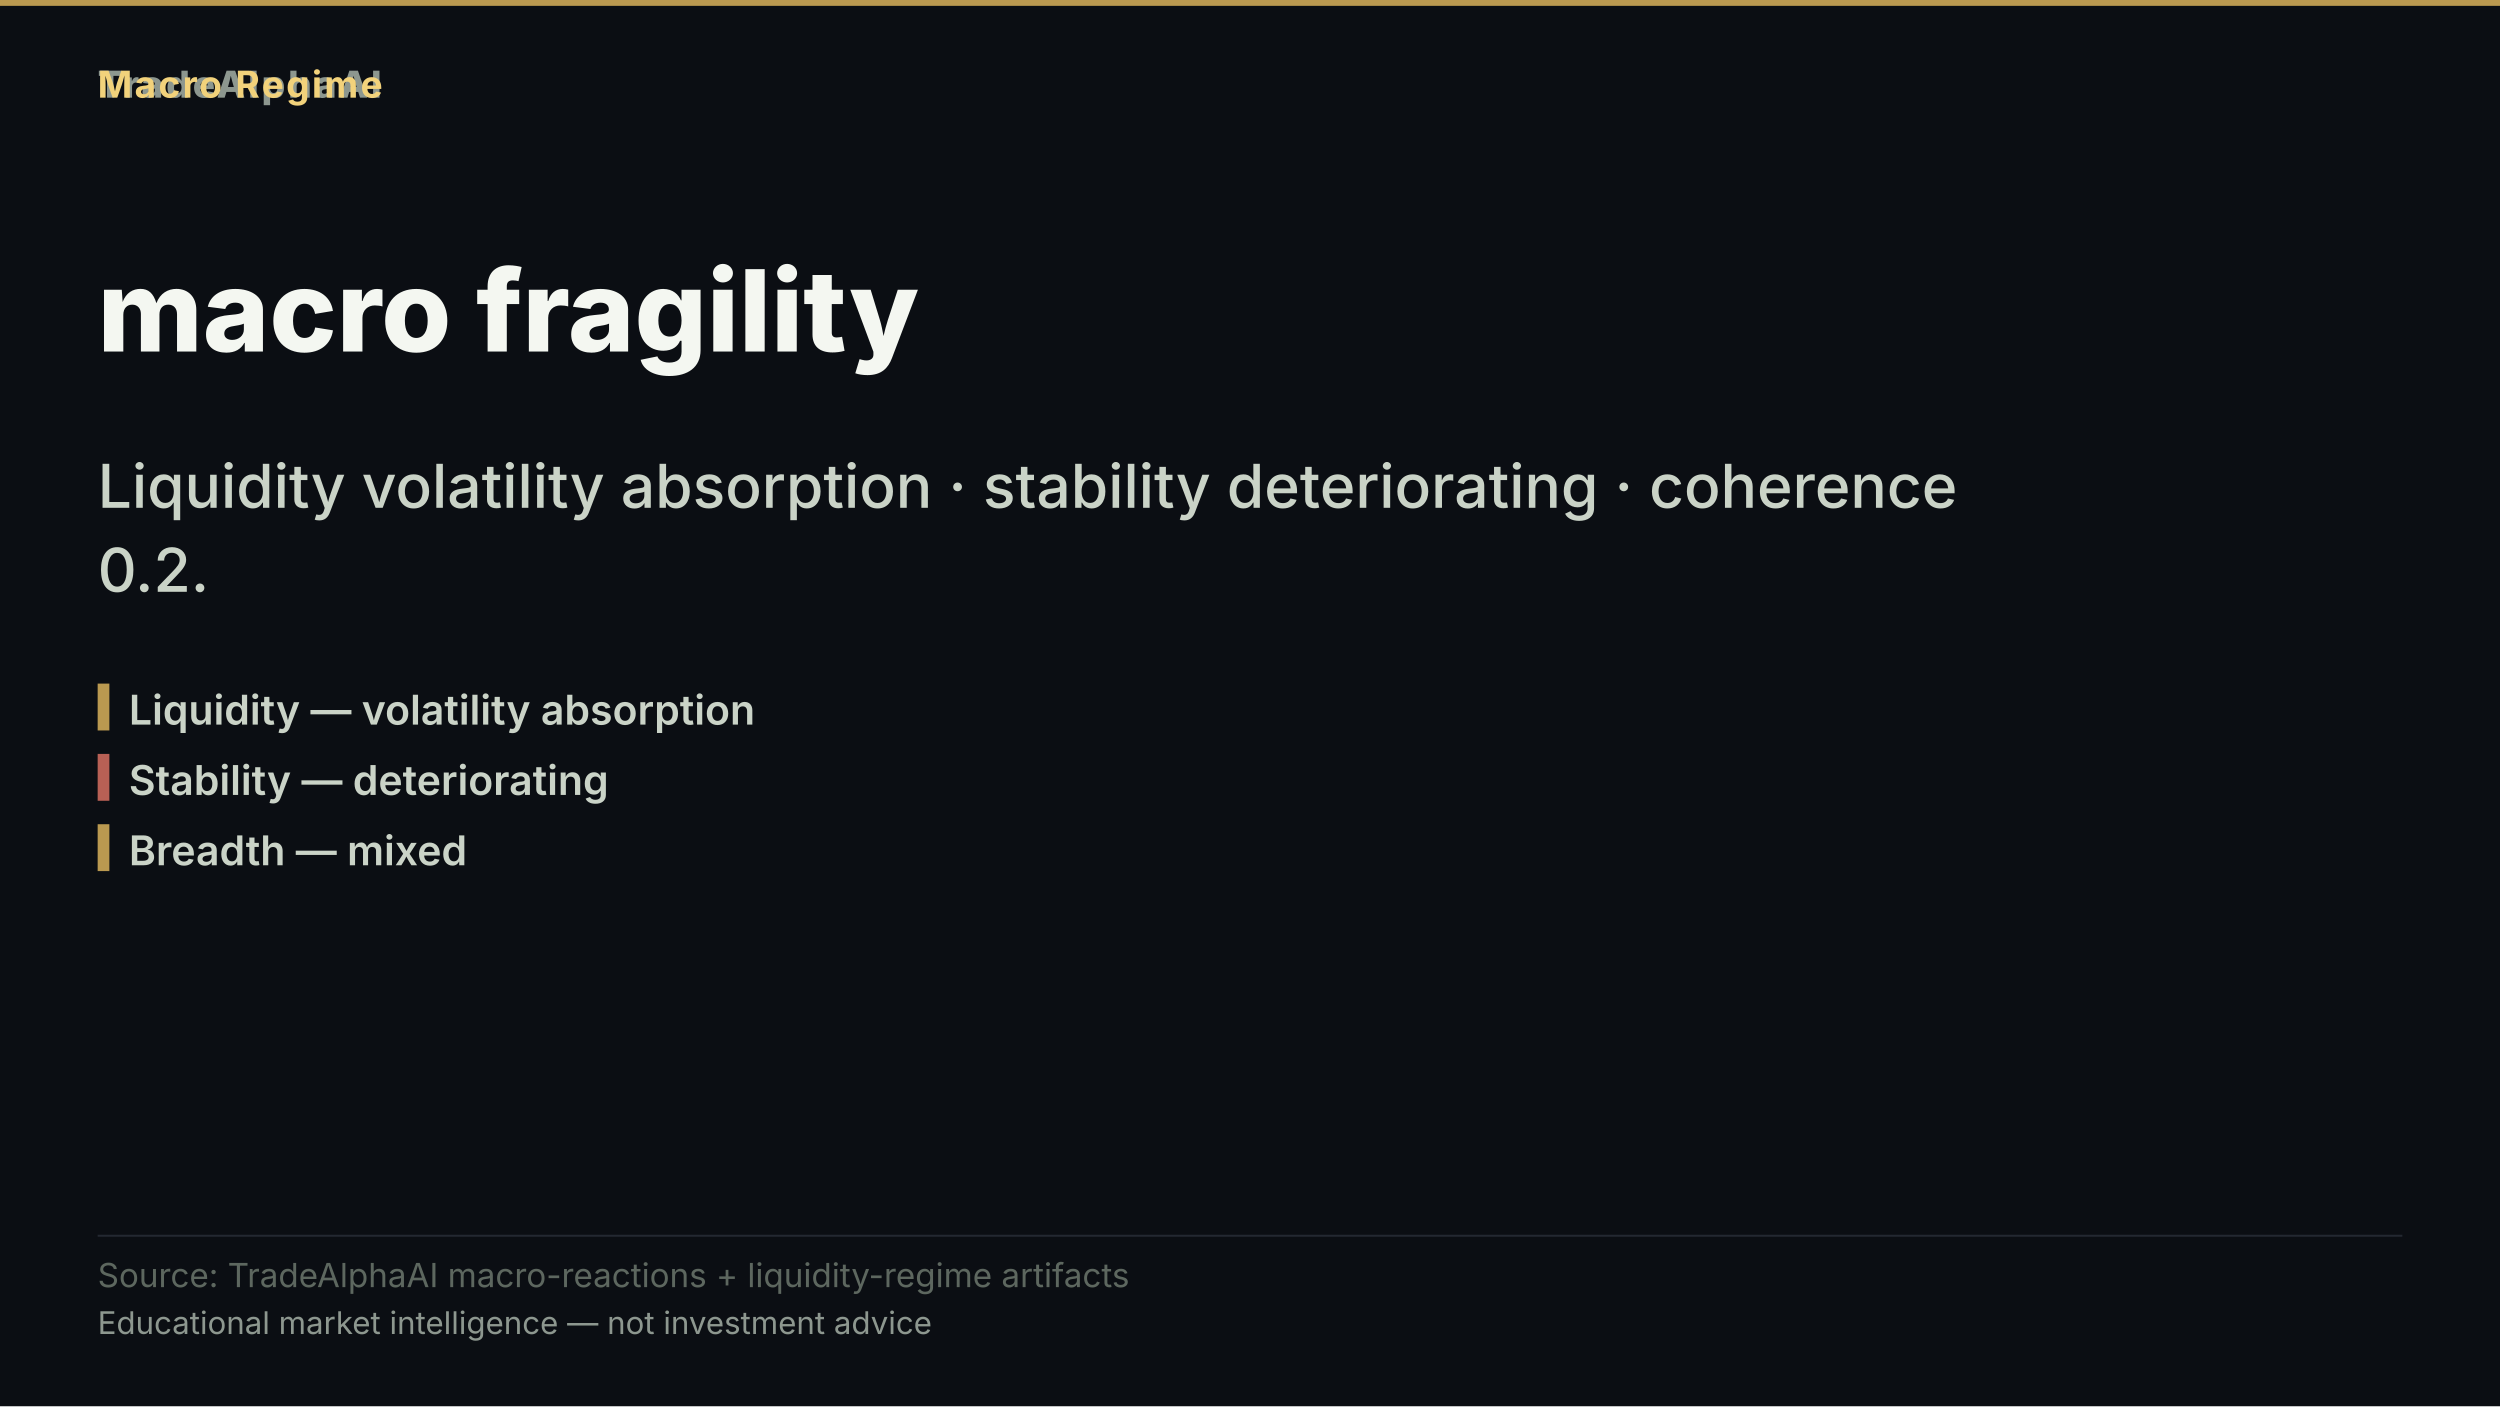
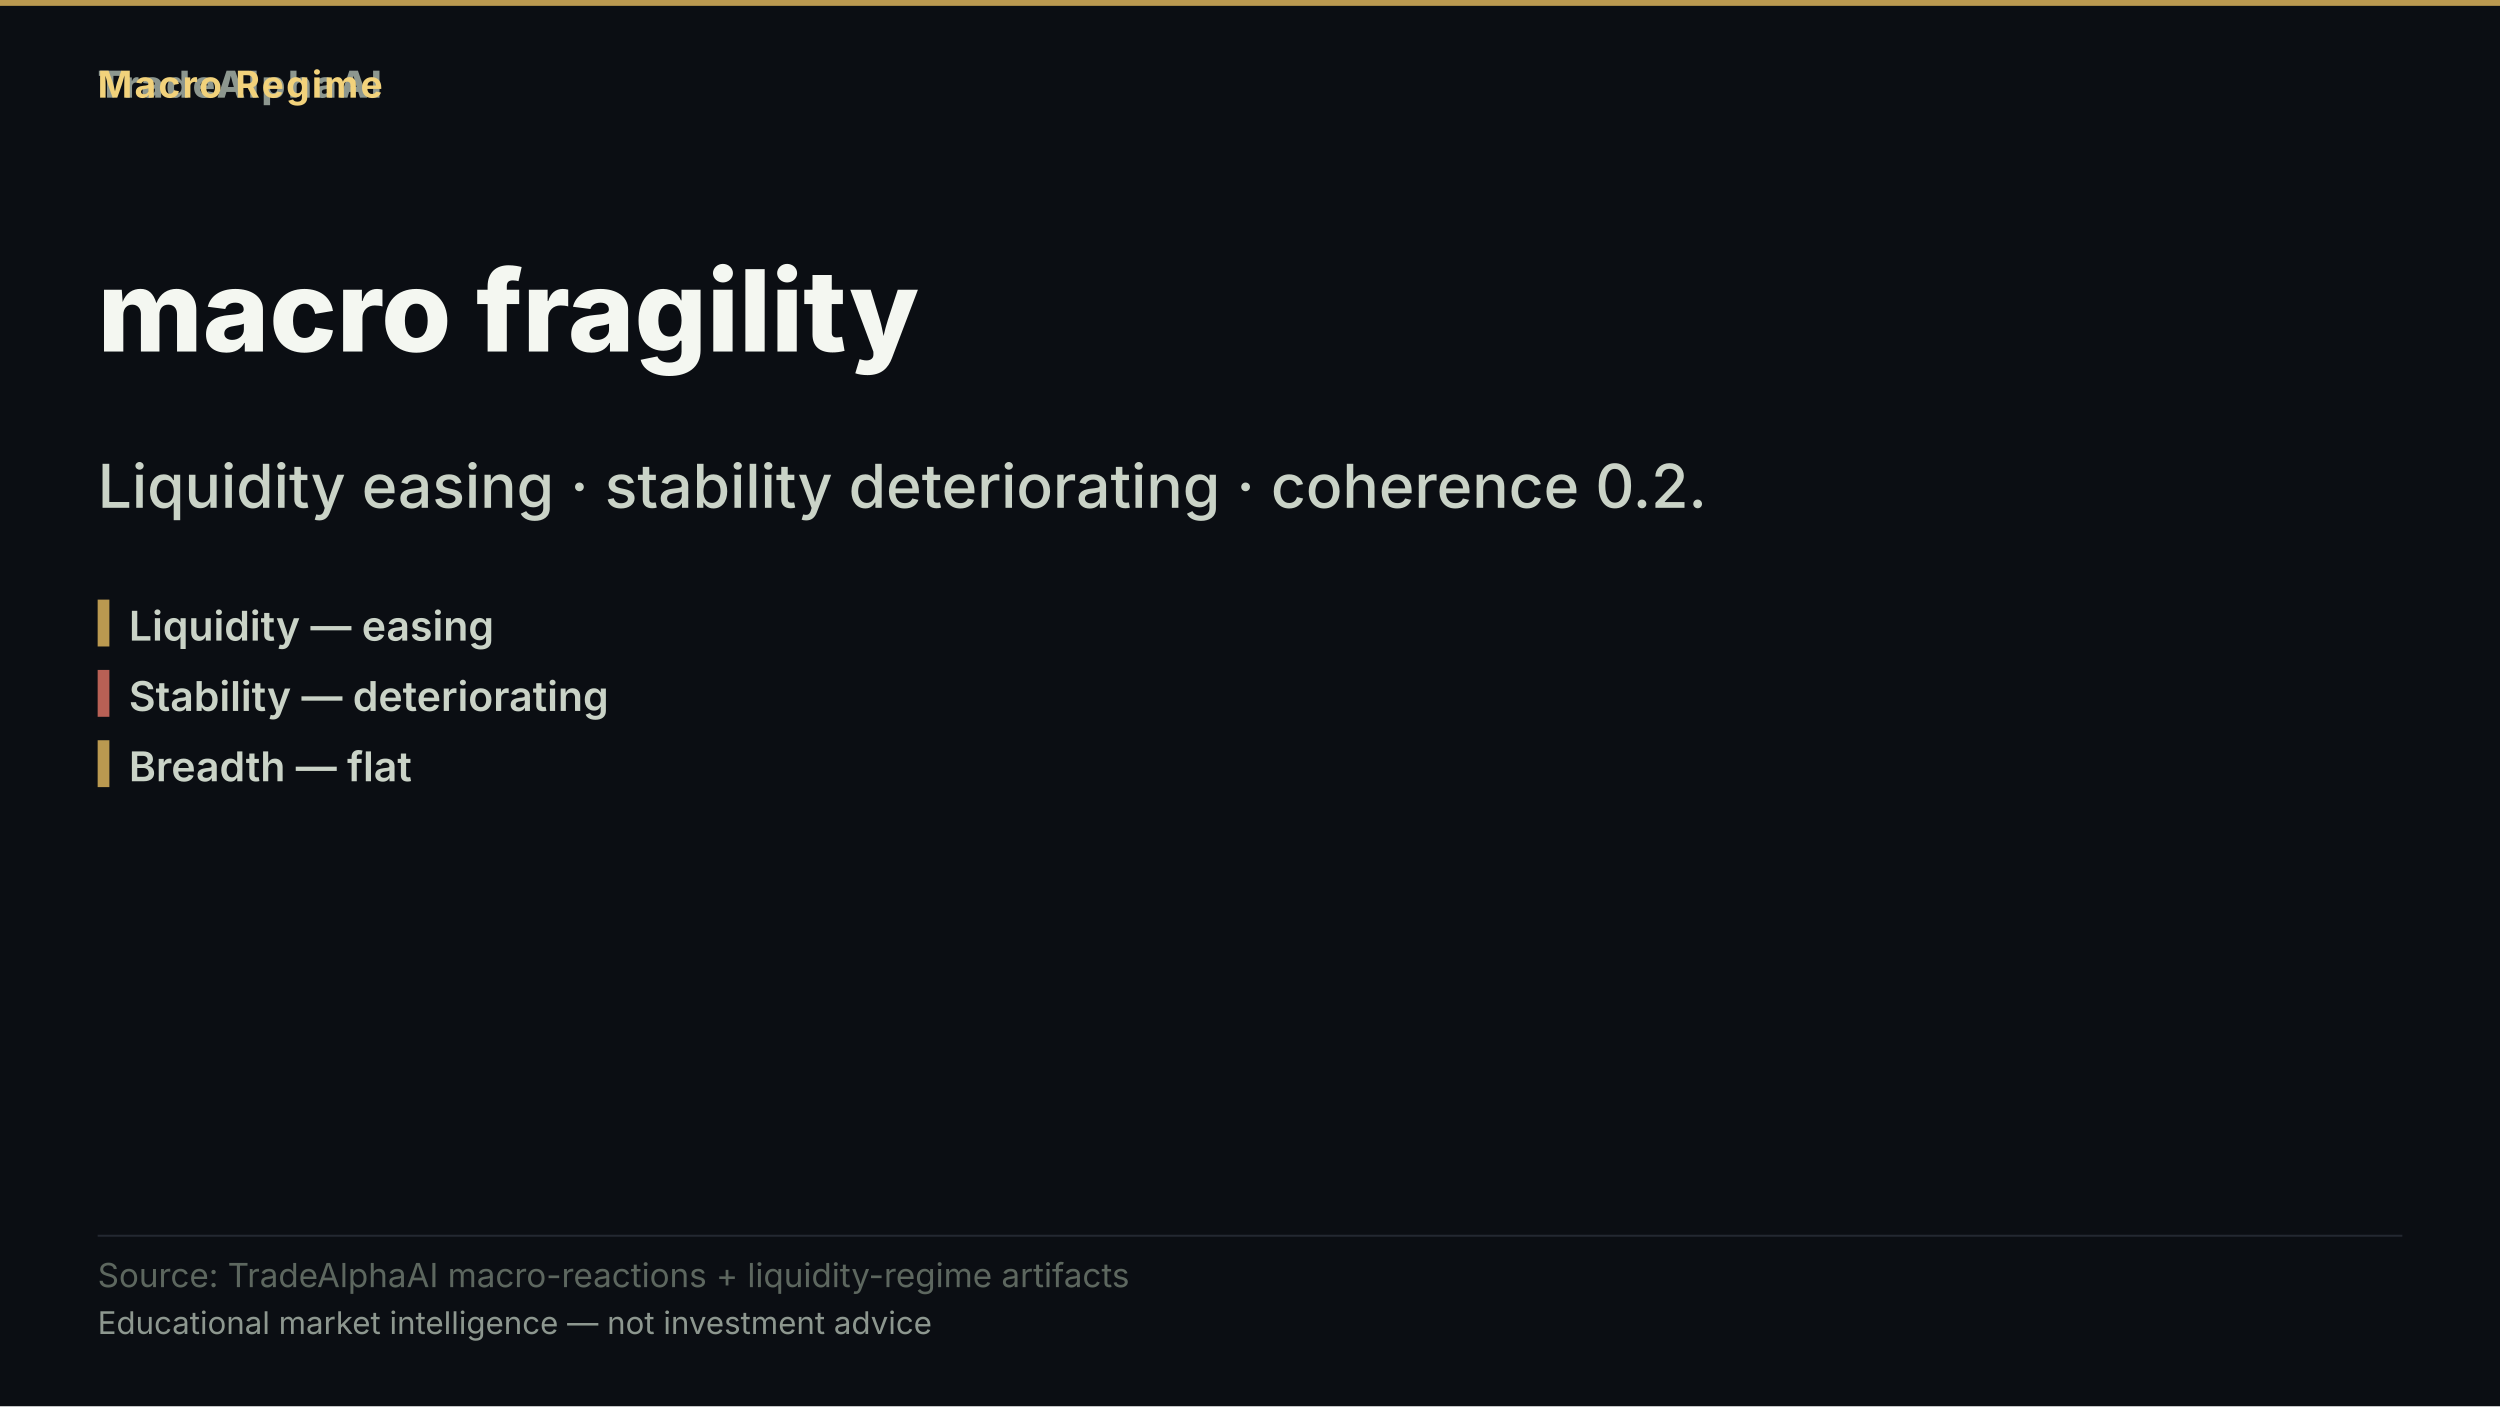
<svg xmlns="http://www.w3.org/2000/svg" width="1280" height="720" viewBox="0 0 1280 720" role="img" aria-label="macro fragility">
  <rect width="1280" height="720" fill="#0b0e13" />
  <rect x="0" y="0" width="1280" height="3" fill="#d8b15a" opacity="0.85" />
  <text x="50" y="50" font-family="'Inter','Segoe UI','Helvetica Neue',Arial,sans-serif" font-size="19" font-weight="800" letter-spacing="1.5" fill="#8d978f" text-anchor="start">TradeAlphaAI</text>
  <text x="50" y="50" font-family="'Inter','Segoe UI','Helvetica Neue',Arial,sans-serif" font-size="19" font-weight="700" letter-spacing="1.2" fill="#f2d27b" text-anchor="start">Macro Regime</text>
  <text x="50" y="180" font-family="'Inter','Segoe UI','Helvetica Neue',Arial,sans-serif" font-size="58" font-weight="800" fill="#f4f7f1" text-anchor="start">macro fragility</text>
-   <text x="50" y="260" font-family="'Inter','Segoe UI','Helvetica Neue',Arial,sans-serif" font-size="31" font-weight="500" fill="#cad3c7" text-anchor="start">Liquidity volatility absorption · stability deteriorating · coherence</text>
-   <text x="50" y="303" font-family="'Inter','Segoe UI','Helvetica Neue',Arial,sans-serif" font-size="31" font-weight="500" fill="#cad3c7" text-anchor="start">0.2.</text>
-   <rect x="50" y="350" width="6" height="24" fill="#d8b15a" opacity="0.85" />
-   <text x="66" y="371" font-family="'Inter','Segoe UI','Helvetica Neue',Arial,sans-serif" font-size="21" font-weight="600" fill="#cad3c7" text-anchor="start">Liquidity — volatility absorption</text>
-   <rect x="50" y="386" width="6" height="24" fill="#d66e60" opacity="0.85" />
-   <text x="66" y="407" font-family="'Inter','Segoe UI','Helvetica Neue',Arial,sans-serif" font-size="21" font-weight="600" fill="#cad3c7" text-anchor="start">Stability — deteriorating</text>
-   <rect x="50" y="422" width="6" height="24" fill="#d8b15a" opacity="0.85" />
-   <text x="66" y="443" font-family="'Inter','Segoe UI','Helvetica Neue',Arial,sans-serif" font-size="21" font-weight="600" fill="#cad3c7" text-anchor="start">Breadth — mixed</text>
+   <text x="50" y="260" font-family="'Inter','Segoe UI','Helvetica Neue',Arial,sans-serif" font-size="31" font-weight="500" fill="#cad3c7" text-anchor="start">Liquidity easing · stability deteriorating · coherence 0.2.</text>
+   <rect x="50" y="307" width="6" height="24" fill="#d8b15a" opacity="0.85" />
+   <text x="66" y="328" font-family="'Inter','Segoe UI','Helvetica Neue',Arial,sans-serif" font-size="21" font-weight="600" fill="#cad3c7" text-anchor="start">Liquidity — easing</text>
+   <rect x="50" y="343" width="6" height="24" fill="#d66e60" opacity="0.85" />
+   <text x="66" y="364" font-family="'Inter','Segoe UI','Helvetica Neue',Arial,sans-serif" font-size="21" font-weight="600" fill="#cad3c7" text-anchor="start">Stability — deteriorating</text>
+   <rect x="50" y="379" width="6" height="24" fill="#d8b15a" opacity="0.85" />
+   <text x="66" y="400" font-family="'Inter','Segoe UI','Helvetica Neue',Arial,sans-serif" font-size="21" font-weight="600" fill="#cad3c7" text-anchor="start">Breadth — flat</text>
  <rect x="50" y="632.2" width="1180" height="1" fill="rgba(148,163,184,0.18)" />
  <text x="50" y="659" font-family="'Inter','Segoe UI','Helvetica Neue',Arial,sans-serif" font-size="17" fill="#5d675f" text-anchor="start">Source: TradeAlphaAI macro-reactions + liquidity-regime artifacts</text>
  <text x="50" y="683" font-family="'Inter','Segoe UI','Helvetica Neue',Arial,sans-serif" font-size="16" fill="#8d978f" text-anchor="start">Educational market intelligence — not investment advice</text>
</svg>
